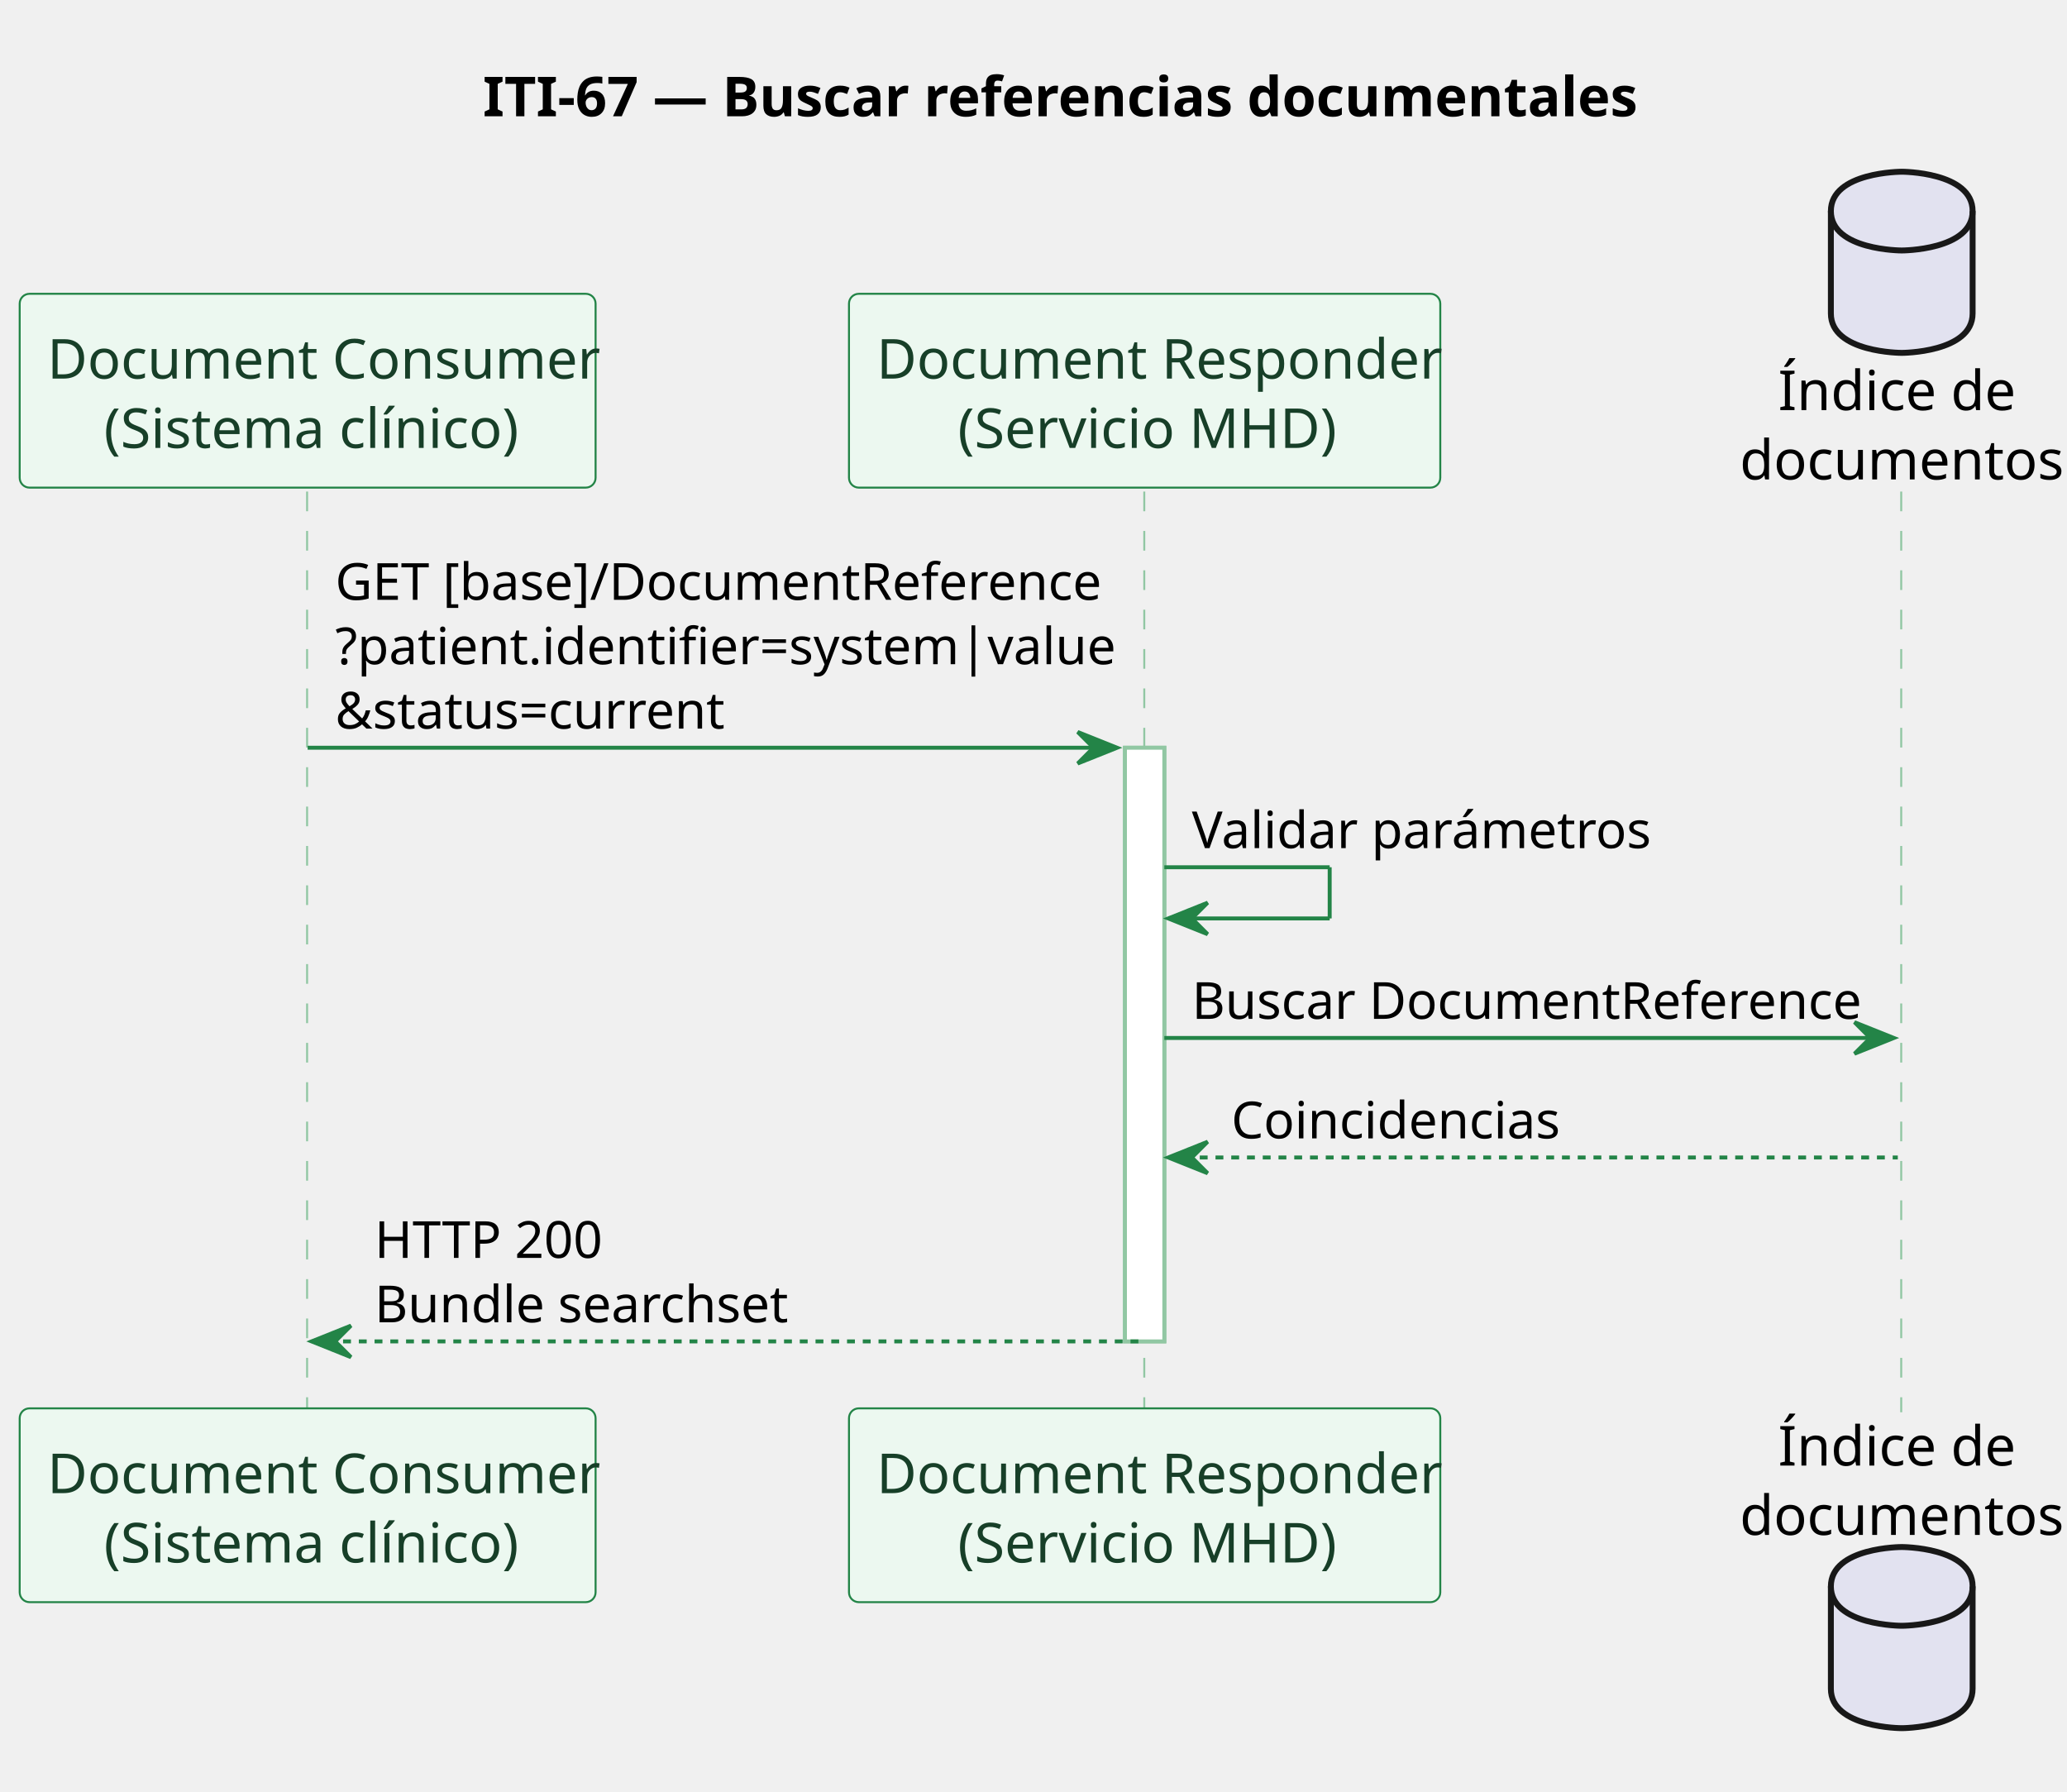
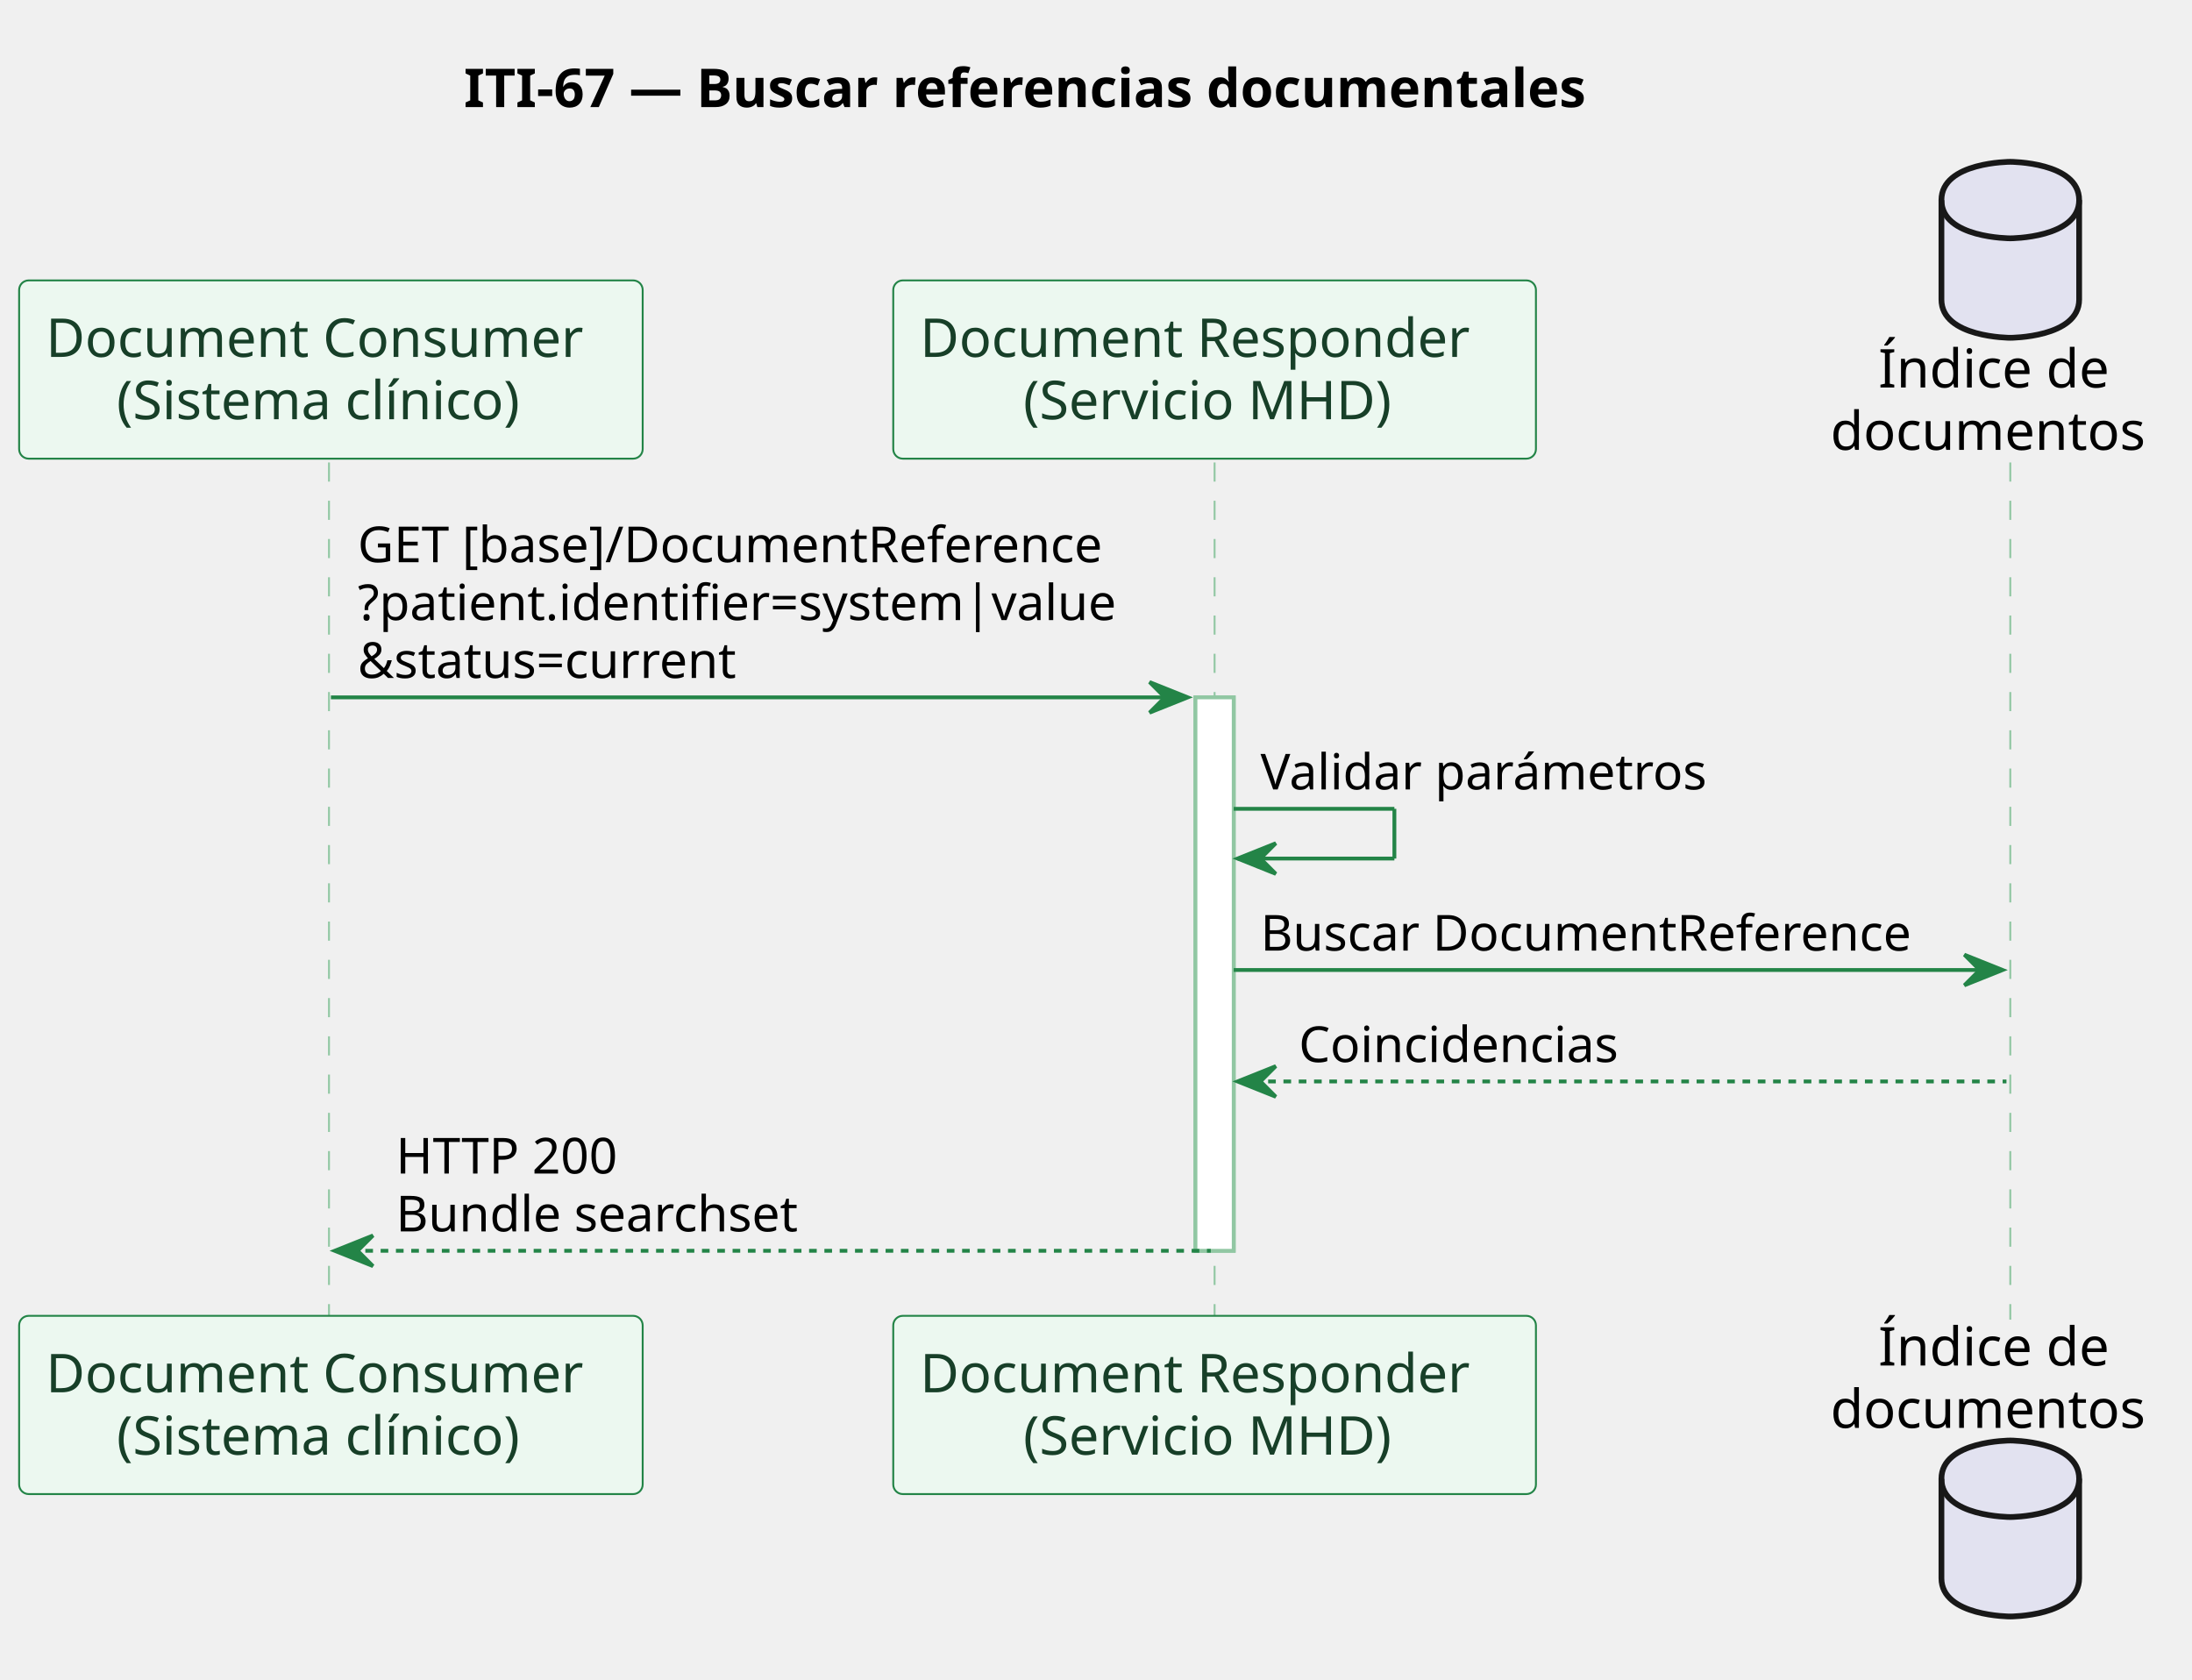
- <svg xmlns="http://www.w3.org/2000/svg" contentStyleType="text/css" data-diagram-type="SEQUENCE" height="455px" preserveAspectRatio="none" style="width:525px;height:455px;background:#FFFFFF;" version="1.1" viewBox="0 0 525 455" width="525px" zoomAndPan="magnify">
+ <svg xmlns="http://www.w3.org/2000/svg" contentStyleType="text/css" height="439px" preserveAspectRatio="none" style="width:573px;height:439px;background:#FFFFFF;" version="1.1" viewBox="0 0 573 439" width="573px" zoomAndPan="magnify">
  <defs />
  <g>
-     <text fill="#000000" font-family="sans-serif" font-size="14" font-weight="bold" lengthAdjust="spacing" textLength="282.885" x="122.638" y="29.533">ITI-67 — Buscar referencias documentales</text>
-     <g>
-       <rect fill="#FFFFFF" height="150.758" style="stroke:#91C7A3;stroke-width:1;" width="10" x="285.727" y="189.883" />
-     </g>
-     <g>
-       <rect fill="#000000" fill-opacity="0" height="233.812" width="8" x="74.138" y="124.828" />
-       <line style="stroke:#91C7A3;stroke-width:0.5;stroke-dasharray:5.0,5.0;" x1="78" x2="78" y1="124.828" y2="358.641" />
-     </g>
-     <g>
-       <rect fill="#000000" fill-opacity="0" height="233.812" width="8" x="286.727" y="124.828" />
-       <line style="stroke:#91C7A3;stroke-width:0.5;stroke-dasharray:5.0,5.0;" x1="290.634" x2="290.634" y1="124.828" y2="358.641" />
-     </g>
-     <g>
-       <rect fill="#000000" fill-opacity="0" height="233.812" width="8" x="479.026" y="124.828" />
-       <line style="stroke:#91C7A3;stroke-width:0.5;stroke-dasharray:5.0,5.0;" x1="482.892" x2="482.892" y1="124.828" y2="358.641" />
-     </g>
-     <g class="participant participant-head" data-participant="Consumer">
-       <rect fill="#ECF8F0" height="49.219" rx="2.5" ry="2.5" style="stroke:#238447;stroke-width:0.5;" width="146.275" x="5" y="74.609" />
-       <text fill="#173F28" font-family="sans-serif" font-size="14" lengthAdjust="spacing" textLength="132.275" x="12" y="96.143">Document Consumer</text>
-       <text fill="#173F28" font-family="sans-serif" font-size="14" lengthAdjust="spacing" textLength="103.469" x="26.403" y="113.752">(Sistema clínico)</text>
-     </g>
-     <g class="participant participant-tail" data-participant="Consumer">
-       <rect fill="#ECF8F0" height="49.219" rx="2.5" ry="2.5" style="stroke:#238447;stroke-width:0.5;" width="146.275" x="5" y="357.641" />
-       <text fill="#173F28" font-family="sans-serif" font-size="14" lengthAdjust="spacing" textLength="132.275" x="12" y="379.174">Document Consumer</text>
-       <text fill="#173F28" font-family="sans-serif" font-size="14" lengthAdjust="spacing" textLength="103.469" x="26.403" y="396.783">(Sistema clínico)</text>
-     </g>
-     <g class="participant participant-head" data-participant="Responder">
-       <rect fill="#ECF8F0" height="49.219" rx="2.5" ry="2.5" style="stroke:#238447;stroke-width:0.5;" width="150.185" x="215.634" y="74.609" />
-       <text fill="#173F28" font-family="sans-serif" font-size="14" lengthAdjust="spacing" textLength="136.185" x="222.634" y="96.143">Document Responder</text>
-       <text fill="#173F28" font-family="sans-serif" font-size="14" lengthAdjust="spacing" textLength="94.89" x="243.282" y="113.752">(Servicio MHD)</text>
-     </g>
-     <g class="participant participant-tail" data-participant="Responder">
-       <rect fill="#ECF8F0" height="49.219" rx="2.5" ry="2.5" style="stroke:#238447;stroke-width:0.5;" width="150.185" x="215.634" y="357.641" />
-       <text fill="#173F28" font-family="sans-serif" font-size="14" lengthAdjust="spacing" textLength="136.185" x="222.634" y="379.174">Document Responder</text>
-       <text fill="#173F28" font-family="sans-serif" font-size="14" lengthAdjust="spacing" textLength="94.89" x="243.282" y="396.783">(Servicio MHD)</text>
-     </g>
-     <g class="participant participant-head" data-participant="Index">
-       <text fill="#000000" font-family="sans-serif" font-size="14" lengthAdjust="spacing" textLength="56.82" x="451.616" y="104.143">Índice de</text>
-       <text fill="#000000" font-family="sans-serif" font-size="14" lengthAdjust="spacing" textLength="76.269" x="441.892" y="121.752">documentos</text>
-       <path d="M465.026,53.609 C465.026,43.609 483.026,43.609 483.026,43.609 C483.026,43.609 501.026,43.609 501.026,53.609 L501.026,79.609 C501.026,89.609 483.026,89.609 483.026,89.609 C483.026,89.609 465.026,89.609 465.026,79.609 L465.026,53.609" fill="#E2E2F0" style="stroke:#181818;stroke-width:1.5;" />
-       <path d="M465.026,53.609 C465.026,63.609 483.026,63.609 483.026,63.609 C483.026,63.609 501.026,63.609 501.026,53.609" fill="none" style="stroke:#181818;stroke-width:1.5;" />
-     </g>
-     <g class="participant participant-tail" data-participant="Index">
-       <text fill="#000000" font-family="sans-serif" font-size="14" lengthAdjust="spacing" textLength="56.82" x="451.616" y="372.174">Índice de</text>
-       <text fill="#000000" font-family="sans-serif" font-size="14" lengthAdjust="spacing" textLength="76.269" x="441.892" y="389.783">documentos</text>
-       <path d="M465.026,402.859 C465.026,392.859 483.026,392.859 483.026,392.859 C483.026,392.859 501.026,392.859 501.026,402.859 L501.026,428.859 C501.026,438.859 483.026,438.859 483.026,438.859 C483.026,438.859 465.026,438.859 465.026,428.859 L465.026,402.859" fill="#E2E2F0" style="stroke:#181818;stroke-width:1.5;" />
-       <path d="M465.026,402.859 C465.026,412.859 483.026,412.859 483.026,412.859 C483.026,412.859 501.026,412.859 501.026,402.859" fill="none" style="stroke:#181818;stroke-width:1.5;" />
-     </g>
-     <g>
-       <rect fill="#FFFFFF" height="150.758" style="stroke:#91C7A3;stroke-width:1;" width="10" x="285.727" y="189.883" />
-     </g>
-     <g class="message" data-participant-1="Consumer" data-participant-2="Responder">
-       <polygon fill="#238447" points="273.727,185.883,283.727,189.883,273.727,193.883,277.727,189.883" style="stroke:#238447;stroke-width:1;" />
-       <line style="stroke:#238447;stroke-width:1;" x1="78.138" x2="279.727" y1="189.883" y2="189.883" />
-       <text fill="#000000" font-family="sans-serif" font-size="13" lengthAdjust="spacing" textLength="188.589" x="85.138" y="152.323">GET [base]/DocumentReference</text>
-       <text fill="#000000" font-family="sans-serif" font-size="13" lengthAdjust="spacing" textLength="182.228" x="85.138" y="168.675">?patient.identifier=system|value</text>
-       <text fill="#000000" font-family="sans-serif" font-size="13" lengthAdjust="spacing" textLength="91.406" x="85.138" y="185.026">&amp;status=current</text>
-     </g>
-     <g class="message" data-participant-1="Responder" data-participant-2="Responder">
-       <line style="stroke:#238447;stroke-width:1;" x1="295.727" x2="337.727" y1="220.234" y2="220.234" />
-       <line style="stroke:#238447;stroke-width:1;" x1="337.727" x2="337.727" y1="220.234" y2="233.234" />
-       <line style="stroke:#238447;stroke-width:1;" x1="296.727" x2="337.727" y1="233.234" y2="233.234" />
-       <polygon fill="#238447" points="306.727,229.234,296.727,233.234,306.727,237.234,302.727,233.234" style="stroke:#238447;stroke-width:1;" />
-       <text fill="#000000" font-family="sans-serif" font-size="13" lengthAdjust="spacing" textLength="109.827" x="302.727" y="215.378">Validar parámetros</text>
-     </g>
-     <g class="message" data-participant-1="Responder" data-participant-2="Index">
-       <polygon fill="#238447" points="471.026,259.586,481.026,263.586,471.026,267.586,475.026,263.586" style="stroke:#238447;stroke-width:1;" />
-       <line style="stroke:#238447;stroke-width:1;" x1="295.727" x2="477.026" y1="263.586" y2="263.586" />
-       <text fill="#000000" font-family="sans-serif" font-size="13" lengthAdjust="spacing" textLength="163.3" x="302.727" y="258.729">Buscar DocumentReference</text>
-     </g>
-     <g class="message" data-participant-1="Index" data-participant-2="Responder">
-       <polygon fill="#238447" points="306.727,289.938,296.727,293.938,306.727,297.938,302.727,293.938" style="stroke:#238447;stroke-width:1;" />
-       <line style="stroke:#238447;stroke-width:1;stroke-dasharray:2.0,2.0;" x1="300.727" x2="482.026" y1="293.938" y2="293.938" />
-       <text fill="#000000" font-family="sans-serif" font-size="13" lengthAdjust="spacing" textLength="80.933" x="312.727" y="289.081">Coincidencias</text>
-     </g>
-     <g class="message" data-participant-1="Responder" data-participant-2="Consumer">
-       <polygon fill="#238447" points="89.138,336.641,79.138,340.641,89.138,344.641,85.138,340.641" style="stroke:#238447;stroke-width:1;" />
-       <line style="stroke:#238447;stroke-width:1;stroke-dasharray:2.0,2.0;" x1="83.138" x2="289.727" y1="340.641" y2="340.641" />
-       <text fill="#000000" font-family="sans-serif" font-size="13" lengthAdjust="spacing" textLength="59.243" x="95.138" y="319.433">HTTP 200</text>
-       <text fill="#000000" font-family="sans-serif" font-size="13" lengthAdjust="spacing" textLength="100.452" x="95.138" y="335.784">Bundle searchset</text>
-     </g>
+     <text fill="#000000" font-family="sans-serif" font-size="14" font-weight="bold" lengthAdjust="spacing" textLength="334" x="121.25" y="27.995">ITI-67 — Buscar referencias documentales</text>
+     <rect fill="#FFFFFF" height="144.664" style="stroke:#91C7A3;stroke-width:1.0;" width="10" x="312.5" y="182.289" />
+     <line style="stroke:#91C7A3;stroke-width:0.5;stroke-dasharray:5.0,5.0;" x1="86" x2="86" y1="120.891" y2="344.953" />
+     <line style="stroke:#91C7A3;stroke-width:0.5;stroke-dasharray:5.0,5.0;" x1="317.5" x2="317.5" y1="120.891" y2="344.953" />
+     <line style="stroke:#91C7A3;stroke-width:0.5;stroke-dasharray:5.0,5.0;" x1="525.5" x2="525.5" y1="120.891" y2="344.953" />
+     <rect fill="#ECF8F0" height="46.594" rx="2.5" ry="2.5" style="stroke:#238447;stroke-width:0.5;" width="163" x="5" y="73.297" />
+     <text fill="#173F28" font-family="sans-serif" font-size="14" lengthAdjust="spacing" textLength="149" x="12" y="93.292">Document Consumer</text>
+     <text fill="#173F28" font-family="sans-serif" font-size="14" lengthAdjust="spacing" textLength="112" x="30.5" y="109.589">(Sistema clínico)</text>
+     <rect fill="#ECF8F0" height="46.594" rx="2.5" ry="2.5" style="stroke:#238447;stroke-width:0.5;" width="163" x="5" y="343.953" />
+     <text fill="#173F28" font-family="sans-serif" font-size="14" lengthAdjust="spacing" textLength="149" x="12" y="363.948">Document Consumer</text>
+     <text fill="#173F28" font-family="sans-serif" font-size="14" lengthAdjust="spacing" textLength="112" x="30.5" y="380.245">(Sistema clínico)</text>
+     <rect fill="#ECF8F0" height="46.594" rx="2.5" ry="2.5" style="stroke:#238447;stroke-width:0.5;" width="168" x="233.5" y="73.297" />
+     <text fill="#173F28" font-family="sans-serif" font-size="14" lengthAdjust="spacing" textLength="154" x="240.5" y="93.292">Document Responder</text>
+     <text fill="#173F28" font-family="sans-serif" font-size="14" lengthAdjust="spacing" textLength="100" x="267.5" y="109.589">(Servicio MHD)</text>
+     <rect fill="#ECF8F0" height="46.594" rx="2.5" ry="2.5" style="stroke:#238447;stroke-width:0.5;" width="168" x="233.5" y="343.953" />
+     <text fill="#173F28" font-family="sans-serif" font-size="14" lengthAdjust="spacing" textLength="154" x="240.5" y="363.948">Document Responder</text>
+     <text fill="#173F28" font-family="sans-serif" font-size="14" lengthAdjust="spacing" textLength="100" x="267.5" y="380.245">(Servicio MHD)</text>
+     <text fill="#000000" font-family="sans-serif" font-size="14" lengthAdjust="spacing" textLength="63" x="491" y="101.292">Índice de</text>
+     <text fill="#000000" font-family="sans-serif" font-size="14" lengthAdjust="spacing" textLength="88" x="478.5" y="117.589">documentos</text>
+     <path d="M507.5,52.297 C507.5,42.297 525.5,42.297 525.5,42.297 C525.5,42.297 543.5,42.297 543.5,52.297 L543.5,78.297 C543.5,88.297 525.5,88.297 525.5,88.297 C525.5,88.297 507.5,88.297 507.5,78.297 L507.5,52.297 " fill="#E2E2F0" style="stroke:#181818;stroke-width:1.5;" />
+     <path d="M507.5,52.297 C507.5,62.297 525.5,62.297 525.5,62.297 C525.5,62.297 543.5,62.297 543.5,52.297 " fill="none" style="stroke:#181818;stroke-width:1.5;" />
+     <text fill="#000000" font-family="sans-serif" font-size="14" lengthAdjust="spacing" textLength="63" x="491" y="356.948">Índice de</text>
+     <text fill="#000000" font-family="sans-serif" font-size="14" lengthAdjust="spacing" textLength="88" x="478.5" y="373.245">documentos</text>
+     <path d="M507.5,386.547 C507.5,376.547 525.5,376.547 525.5,376.547 C525.5,376.547 543.5,376.547 543.5,386.547 L543.5,412.547 C543.5,422.547 525.5,422.547 525.5,422.547 C525.5,422.547 507.5,422.547 507.5,412.547 L507.5,386.547 " fill="#E2E2F0" style="stroke:#181818;stroke-width:1.5;" />
+     <path d="M507.5,386.547 C507.5,396.547 525.5,396.547 525.5,396.547 C525.5,396.547 543.5,396.547 543.5,386.547 " fill="none" style="stroke:#181818;stroke-width:1.5;" />
+     <rect fill="#FFFFFF" height="144.664" style="stroke:#91C7A3;stroke-width:1.0;" width="10" x="312.5" y="182.289" />
+     <polygon fill="#238447" points="300.5,178.289,310.5,182.289,300.5,186.289,304.5,182.289" style="stroke:#238447;stroke-width:1.0;" />
+     <line style="stroke:#238447;stroke-width:1.0;" x1="86.5" x2="306.5" y1="182.289" y2="182.289" />
+     <text fill="#000000" font-family="sans-serif" font-size="13" lengthAdjust="spacing" textLength="205" x="93.5" y="146.958">GET [base]/DocumentReference</text>
+     <text fill="#000000" font-family="sans-serif" font-size="13" lengthAdjust="spacing" textLength="207" x="93.5" y="162.09">?patient.identifier=system|value</text>
+     <text fill="#000000" font-family="sans-serif" font-size="13" lengthAdjust="spacing" textLength="108" x="93.5" y="177.223">&amp;status=current</text>
+     <line style="stroke:#238447;stroke-width:1.0;" x1="322.5" x2="364.5" y1="211.422" y2="211.422" />
+     <line style="stroke:#238447;stroke-width:1.0;" x1="364.5" x2="364.5" y1="211.422" y2="224.422" />
+     <line style="stroke:#238447;stroke-width:1.0;" x1="323.5" x2="364.5" y1="224.422" y2="224.422" />
+     <polygon fill="#238447" points="333.5,220.422,323.5,224.422,333.5,228.422,329.5,224.422" style="stroke:#238447;stroke-width:1.0;" />
+     <text fill="#000000" font-family="sans-serif" font-size="13" lengthAdjust="spacing" textLength="123" x="329.5" y="206.356">Validar parámetros</text>
+     <polygon fill="#238447" points="513.5,249.555,523.5,253.555,513.5,257.555,517.5,253.555" style="stroke:#238447;stroke-width:1.0;" />
+     <line style="stroke:#238447;stroke-width:1.0;" x1="322.5" x2="519.5" y1="253.555" y2="253.555" />
+     <text fill="#000000" font-family="sans-serif" font-size="13" lengthAdjust="spacing" textLength="179" x="329.5" y="248.489">Buscar DocumentReference</text>
+     <polygon fill="#238447" points="333.5,278.688,323.5,282.688,333.5,286.688,329.5,282.688" style="stroke:#238447;stroke-width:1.0;" />
+     <line style="stroke:#238447;stroke-width:1.0;stroke-dasharray:2.0,2.0;" x1="327.5" x2="524.5" y1="282.688" y2="282.688" />
+     <text fill="#000000" font-family="sans-serif" font-size="13" lengthAdjust="spacing" textLength="87" x="339.5" y="277.622">Coincidencias</text>
+     <polygon fill="#238447" points="97.5,322.953,87.5,326.953,97.5,330.953,93.5,326.953" style="stroke:#238447;stroke-width:1.0;" />
+     <line style="stroke:#238447;stroke-width:1.0;stroke-dasharray:2.0,2.0;" x1="91.5" x2="316.5" y1="326.953" y2="326.953" />
+     <text fill="#000000" font-family="sans-serif" font-size="13" lengthAdjust="spacing" textLength="60" x="103.5" y="306.754">HTTP 200</text>
+     <text fill="#000000" font-family="sans-serif" font-size="13" lengthAdjust="spacing" textLength="111" x="103.5" y="321.887">Bundle searchset</text>
  </g>
</svg>
